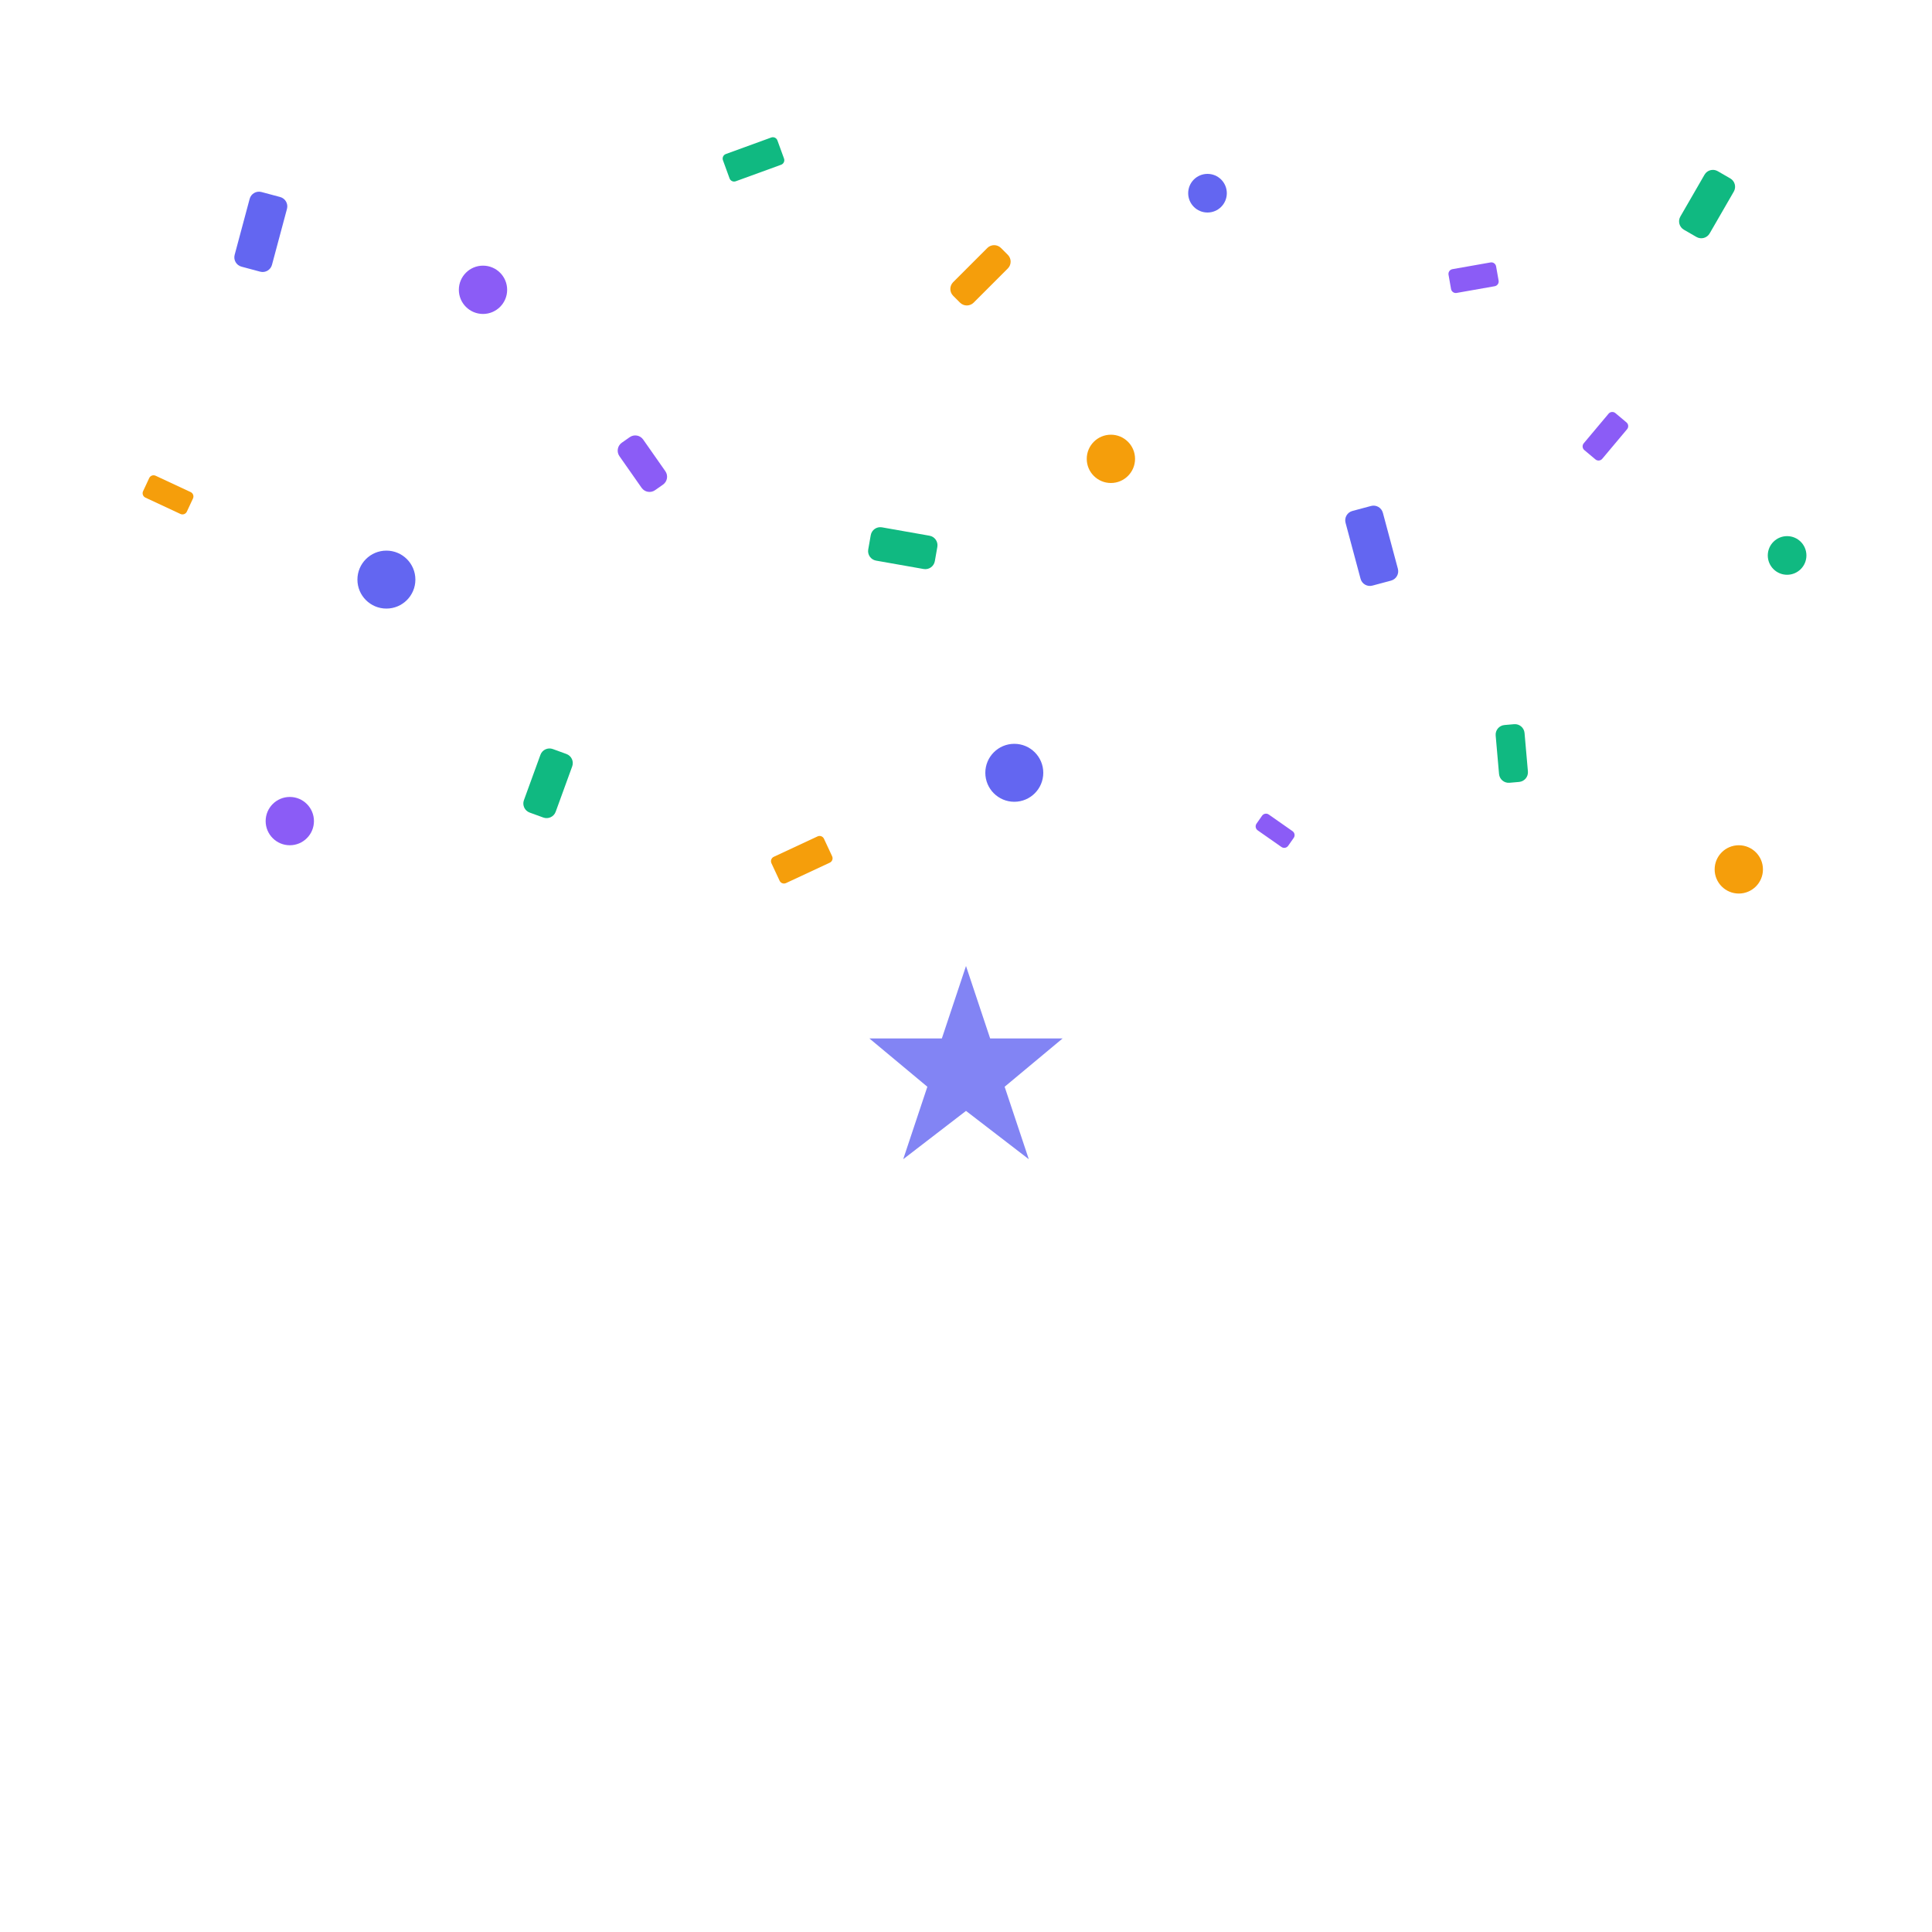
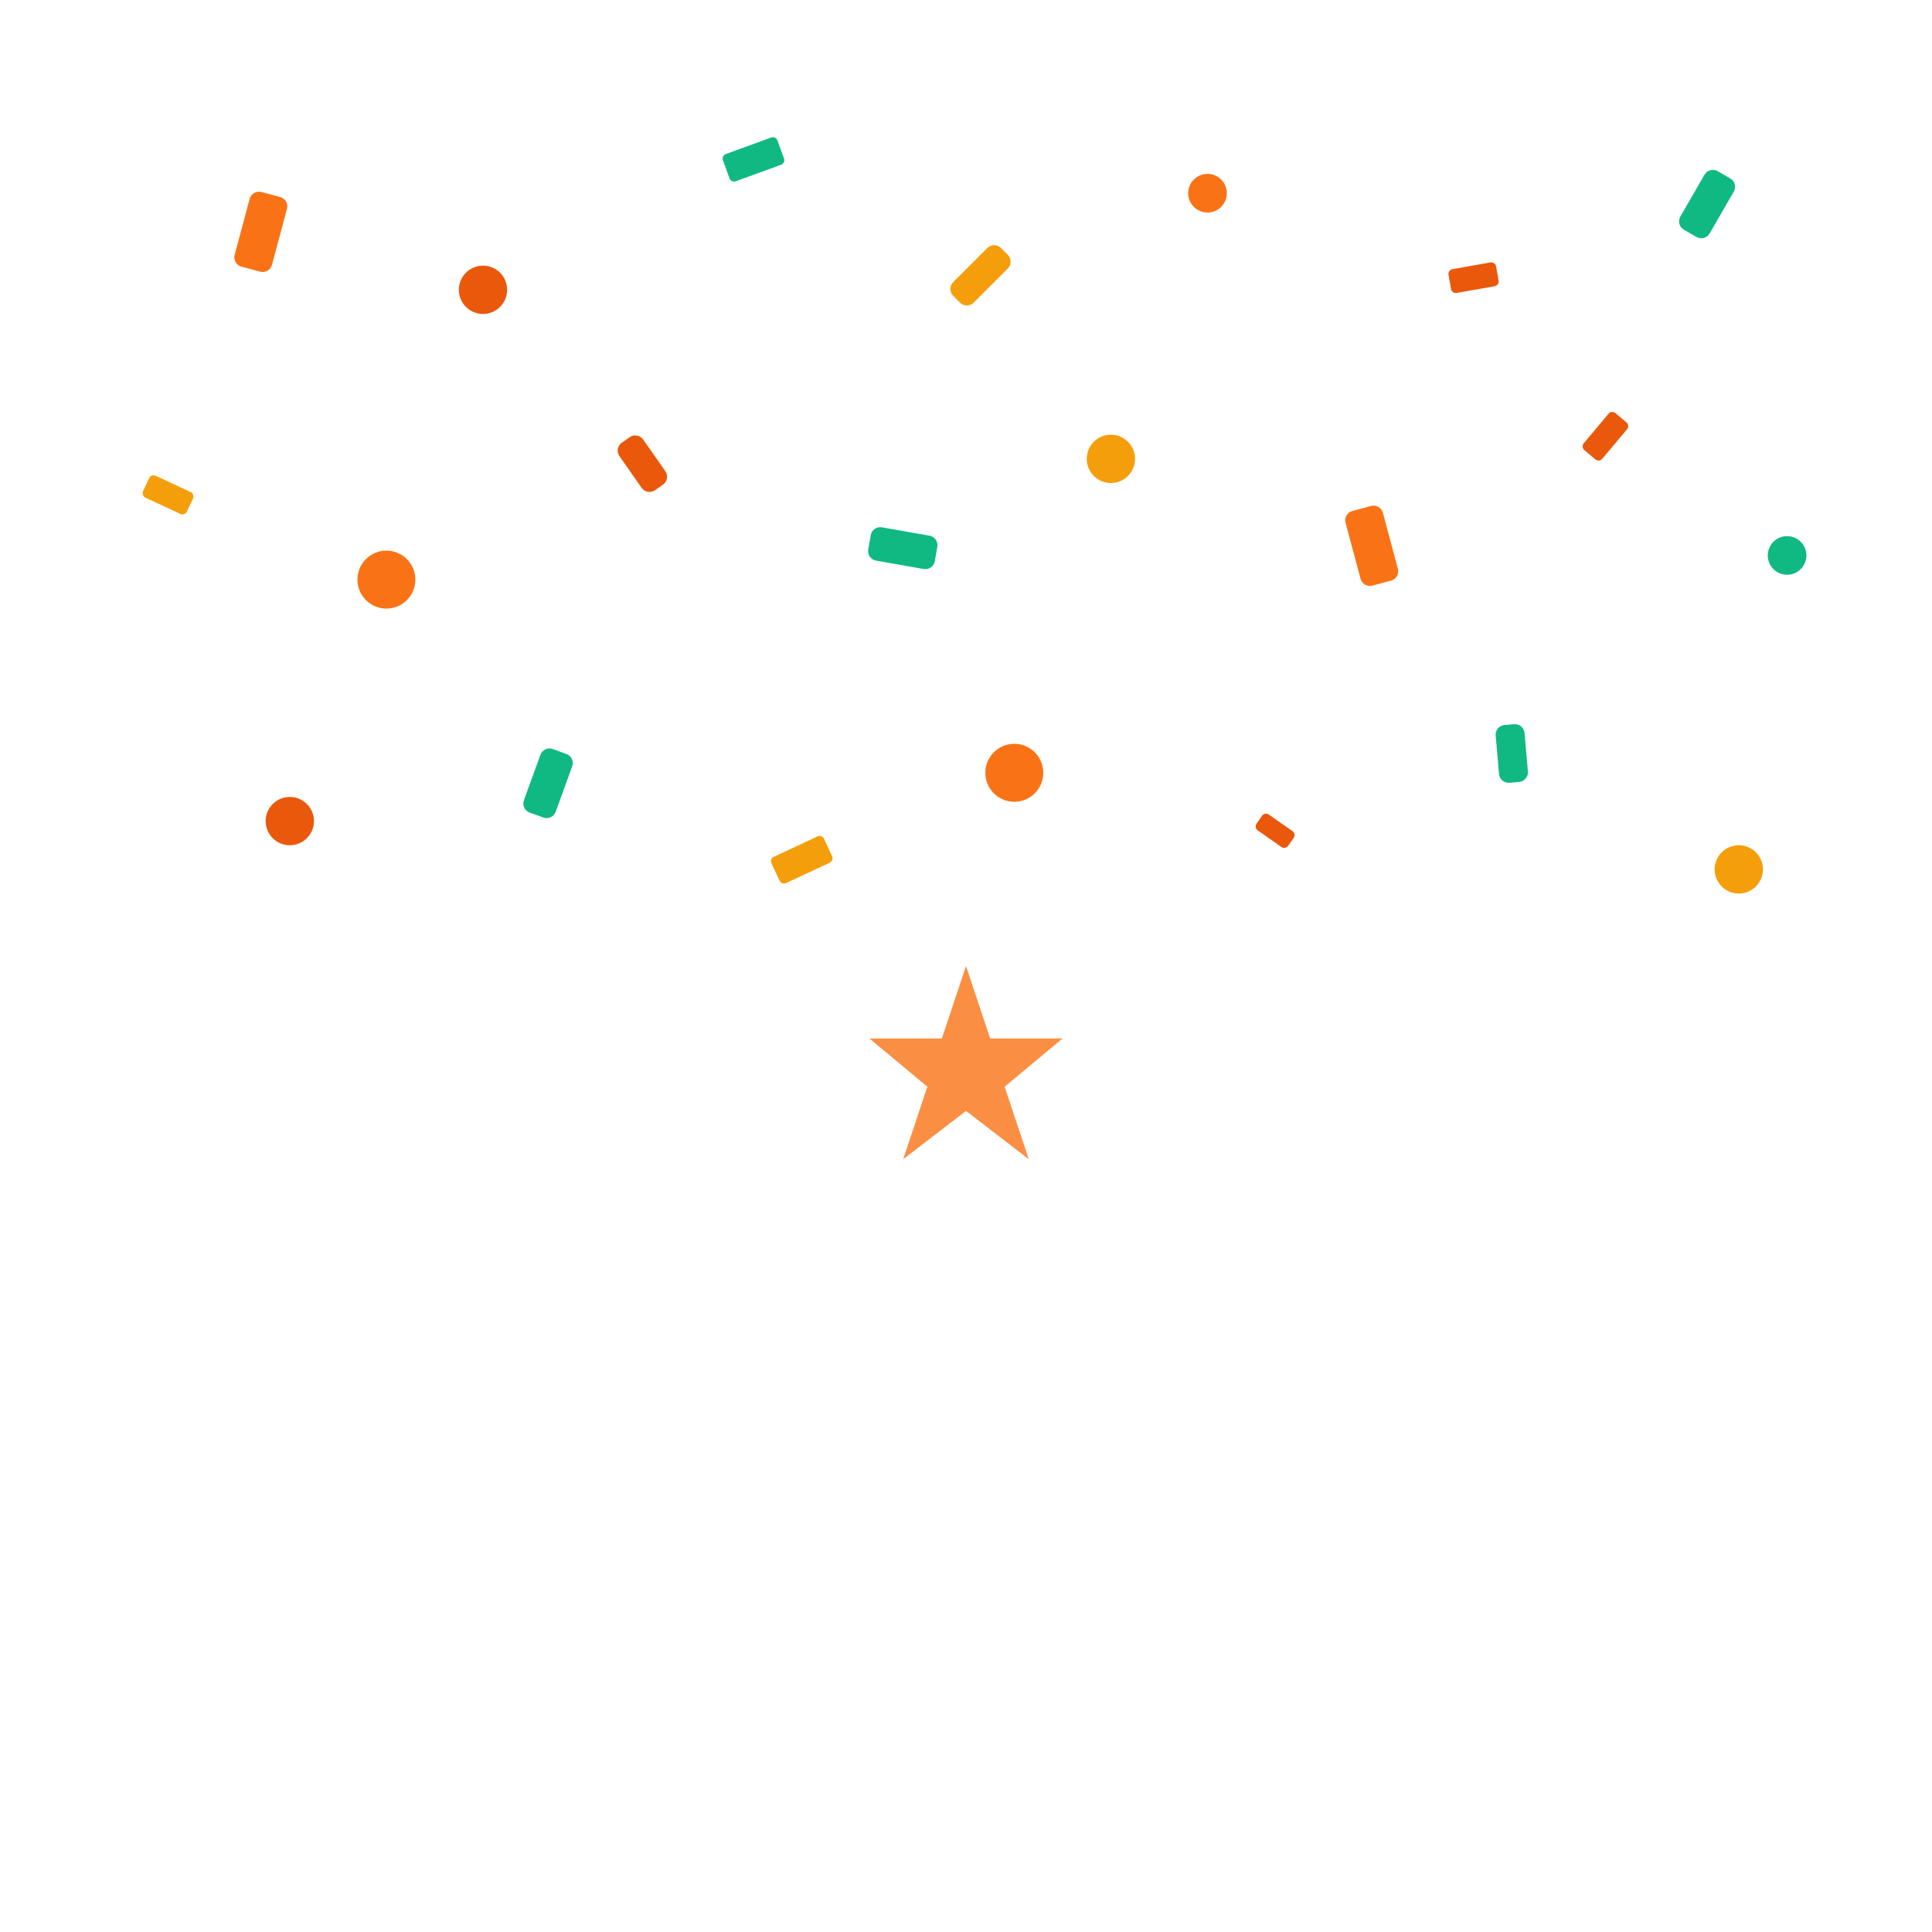
<svg xmlns="http://www.w3.org/2000/svg" width="400" height="400" viewBox="0 0 400 400" fill="none">
  <defs>
    <style>
      .confetti {
        animation: fall 3s ease-in-out infinite;
        transform-origin: center;
      }
      .confetti:nth-child(odd) { animation-delay: -0.5s; }
      .confetti:nth-child(even) { animation-delay: -1.5s; }
      @keyframes fall {
        0%, 100% { transform: translateY(0) rotate(0deg); opacity: 0; }
        10% { opacity: 1; }
        90% { opacity: 1; }
        100% { transform: translateY(100px) rotate(360deg); opacity: 0; }
      }
    </style>
  </defs>
-   <rect x="50" y="40" width="8" height="16" rx="2" fill="#6366F1" class="confetti" transform="rotate(15 54 48)" />
-   <circle cx="100" cy="60" r="5" fill="#8B5CF6" class="confetti" />
+   <rect x="50" y="40" width="8" height="16" rx="2" fill="#F97316" class="confetti" transform="rotate(15 54 48)" />
+   <circle cx="100" cy="60" r="5" fill="#EA580C" class="confetti" />
  <rect x="150" y="30" width="12" height="6" rx="1" fill="#10B981" class="confetti" transform="rotate(-20 156 33)" />
  <rect x="200" y="50" width="6" height="14" rx="2" fill="#F59E0B" class="confetti" transform="rotate(45 203 57)" />
-   <circle cx="250" cy="40" r="4" fill="#6366F1" class="confetti" />
-   <rect x="300" y="55" width="10" height="5" rx="1" fill="#8B5CF6" class="confetti" transform="rotate(-10 305 57)" />
+   <circle cx="250" cy="40" r="4" fill="#F97316" class="confetti" />
+   <rect x="300" y="55" width="10" height="5" rx="1" fill="#EA580C" class="confetti" transform="rotate(-10 305 57)" />
  <rect x="350" y="35" width="7" height="14" rx="2" fill="#10B981" class="confetti" transform="rotate(30 353 42)" />
  <rect x="30" y="100" width="10" height="5" rx="1" fill="#F59E0B" class="confetti" transform="rotate(25 35 102)" />
-   <circle cx="80" cy="120" r="6" fill="#6366F1" class="confetti" />
-   <rect x="130" y="90" width="6" height="12" rx="2" fill="#8B5CF6" class="confetti" transform="rotate(-35 133 96)" />
+   <circle cx="80" cy="120" r="6" fill="#F97316" class="confetti" />
+   <rect x="130" y="90" width="6" height="12" rx="2" fill="#EA580C" class="confetti" transform="rotate(-35 133 96)" />
  <rect x="180" y="110" width="14" height="7" rx="2" fill="#10B981" class="confetti" transform="rotate(10 187 113)" />
  <circle cx="230" cy="95" r="5" fill="#F59E0B" class="confetti" />
-   <rect x="280" y="105" width="8" height="16" rx="2" fill="#6366F1" class="confetti" transform="rotate(-15 284 113)" />
-   <rect x="330" y="85" width="5" height="10" rx="1" fill="#8B5CF6" class="confetti" transform="rotate(40 332 90)" />
+   <rect x="280" y="105" width="8" height="16" rx="2" fill="#F97316" class="confetti" transform="rotate(-15 284 113)" />
+   <rect x="330" y="85" width="5" height="10" rx="1" fill="#EA580C" class="confetti" transform="rotate(40 332 90)" />
  <circle cx="370" cy="115" r="4" fill="#10B981" class="confetti" />
-   <circle cx="60" cy="170" r="5" fill="#8B5CF6" class="confetti" />
+   <circle cx="60" cy="170" r="5" fill="#EA580C" class="confetti" />
  <rect x="110" y="155" width="7" height="14" rx="2" fill="#10B981" class="confetti" transform="rotate(20 113 162)" />
  <rect x="160" y="175" width="12" height="6" rx="1" fill="#F59E0B" class="confetti" transform="rotate(-25 166 178)" />
-   <circle cx="210" cy="160" r="6" fill="#6366F1" class="confetti" />
-   <rect x="260" y="170" width="8" height="4" rx="1" fill="#8B5CF6" class="confetti" transform="rotate(35 264 172)" />
+   <circle cx="210" cy="160" r="6" fill="#F97316" class="confetti" />
+   <rect x="260" y="170" width="8" height="4" rx="1" fill="#EA580C" class="confetti" transform="rotate(35 264 172)" />
  <rect x="310" y="150" width="6" height="12" rx="2" fill="#10B981" class="confetti" transform="rotate(-5 313 156)" />
  <circle cx="360" cy="180" r="5" fill="#F59E0B" class="confetti" />
-   <polygon points="200,200 205,215 220,215 208,225 213,240 200,230 187,240 192,225 180,215 195,215" fill="#6366F1" fill-opacity="0.8" class="confetti" />
+   <polygon points="200,200 205,215 220,215 208,225 213,240 200,230 187,240 192,225 180,215 195,215" fill="#F97316" fill-opacity="0.8" class="confetti" />
</svg>
